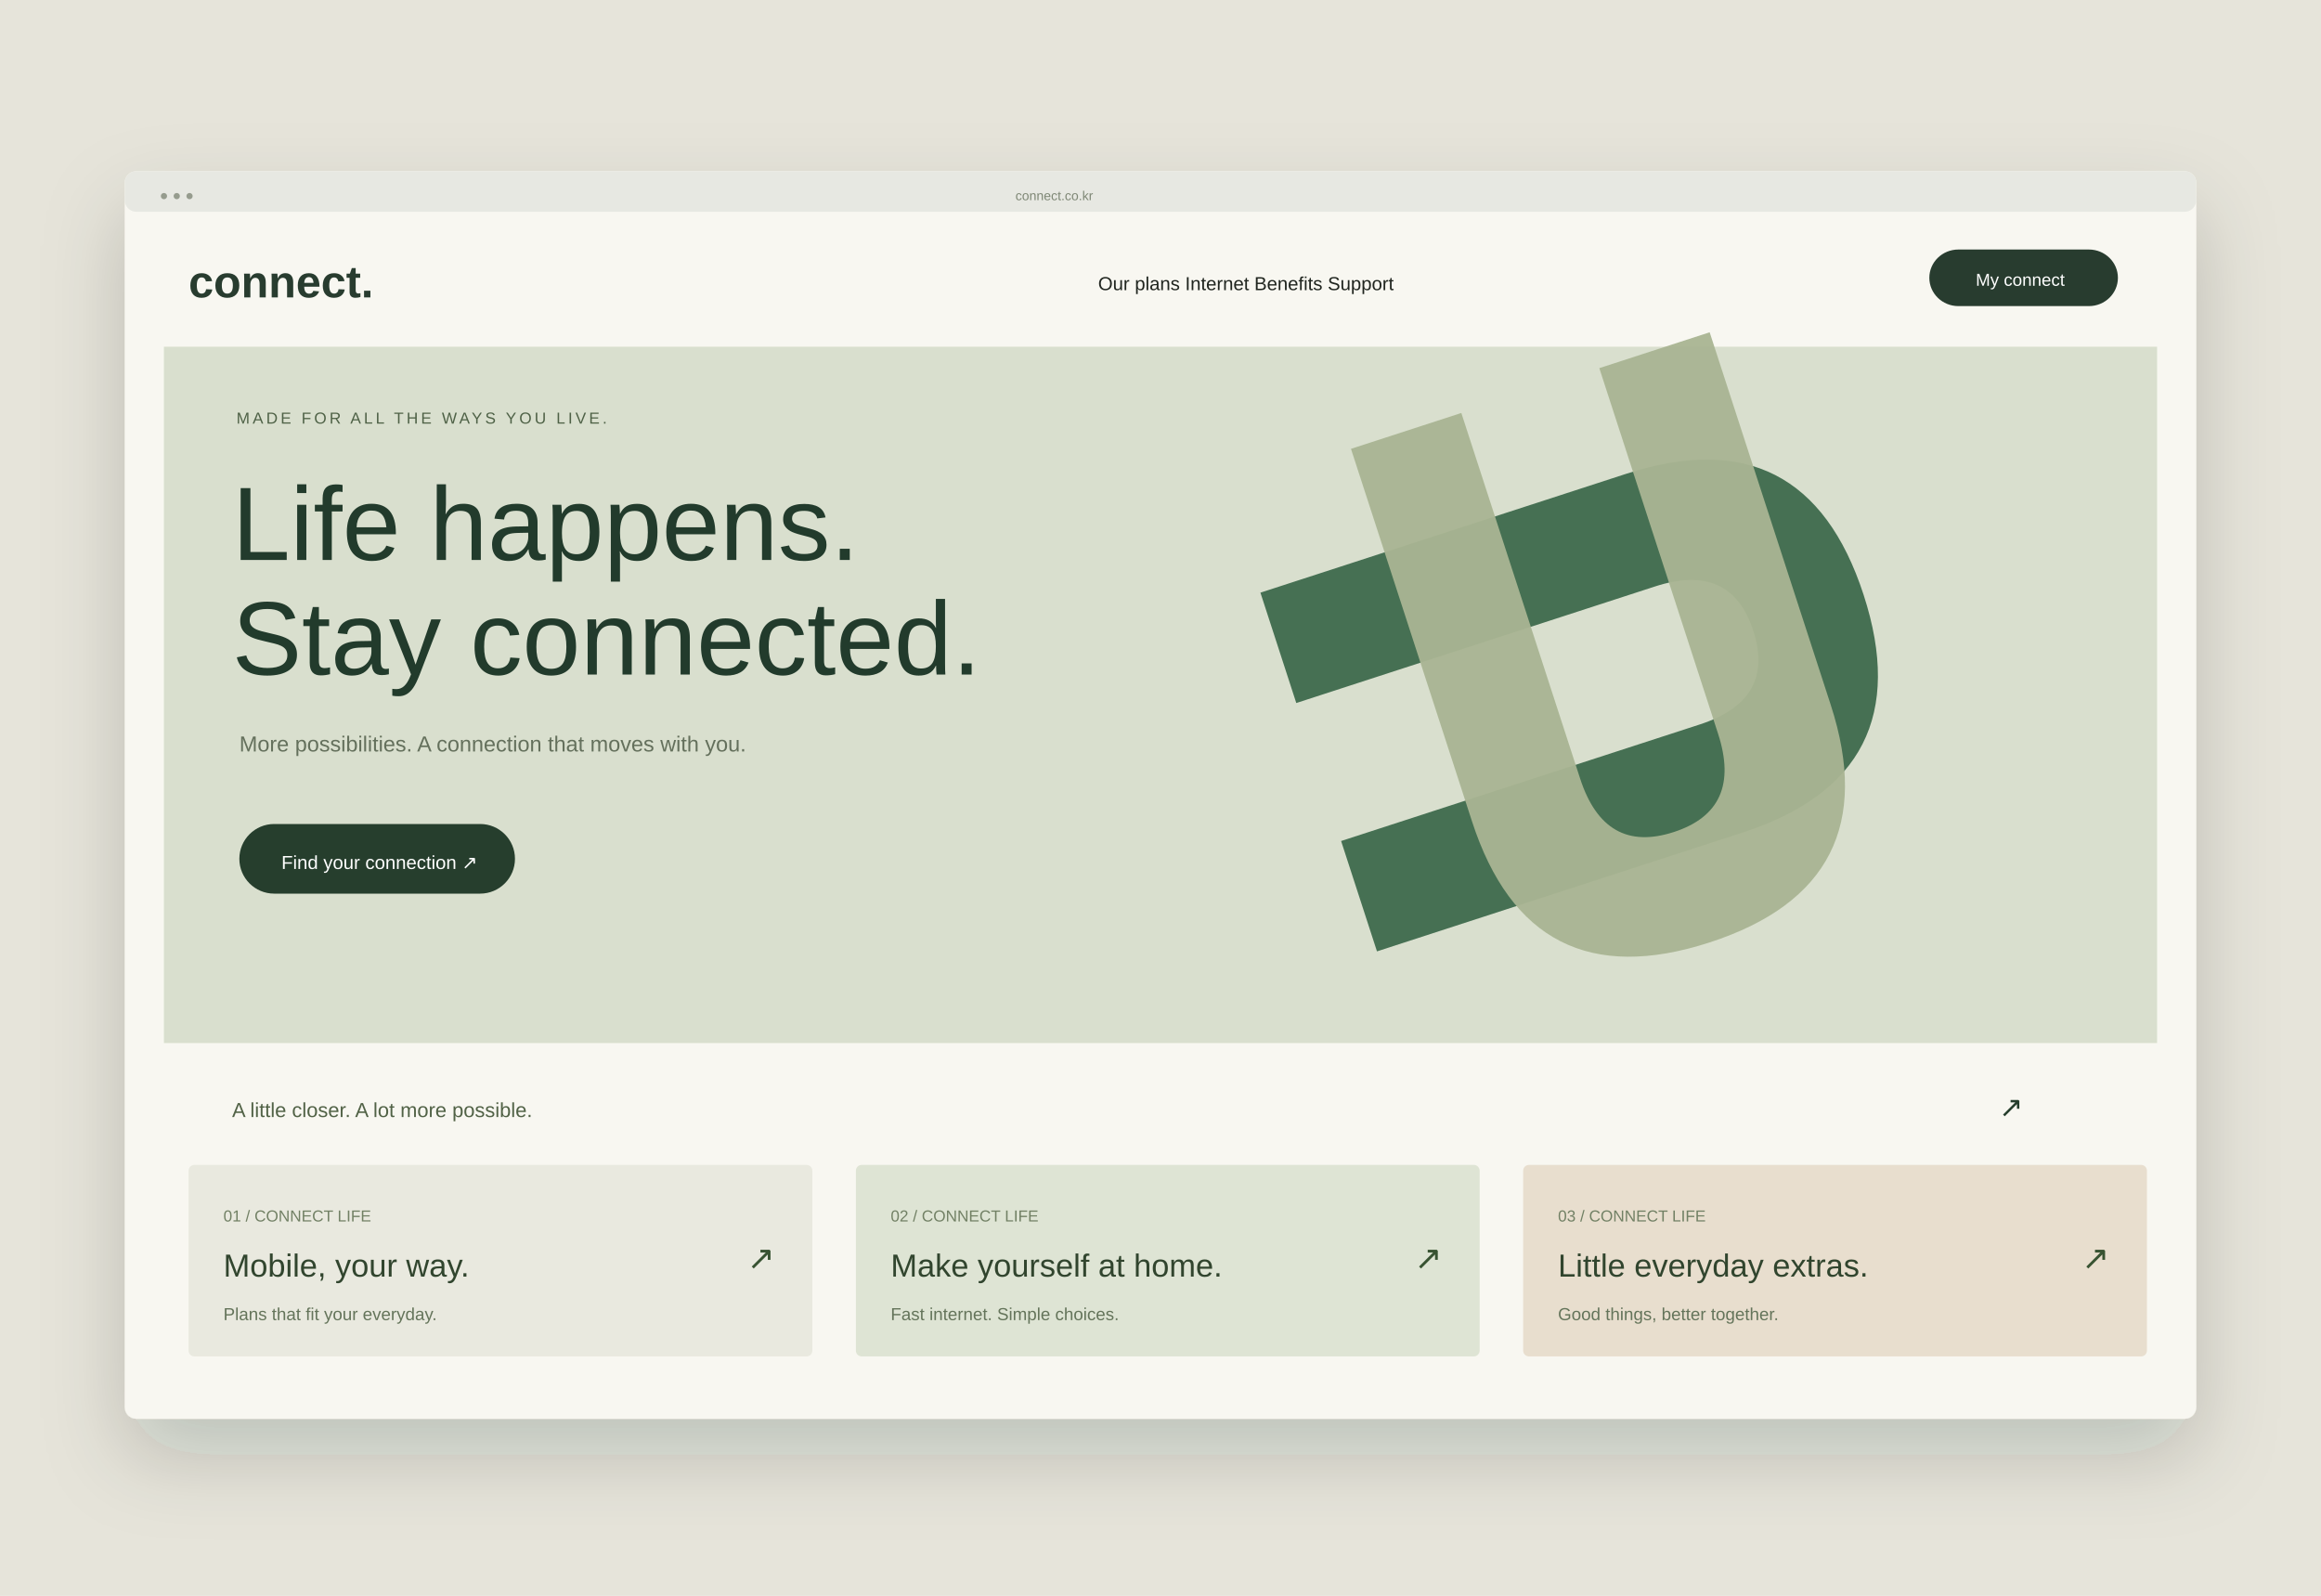
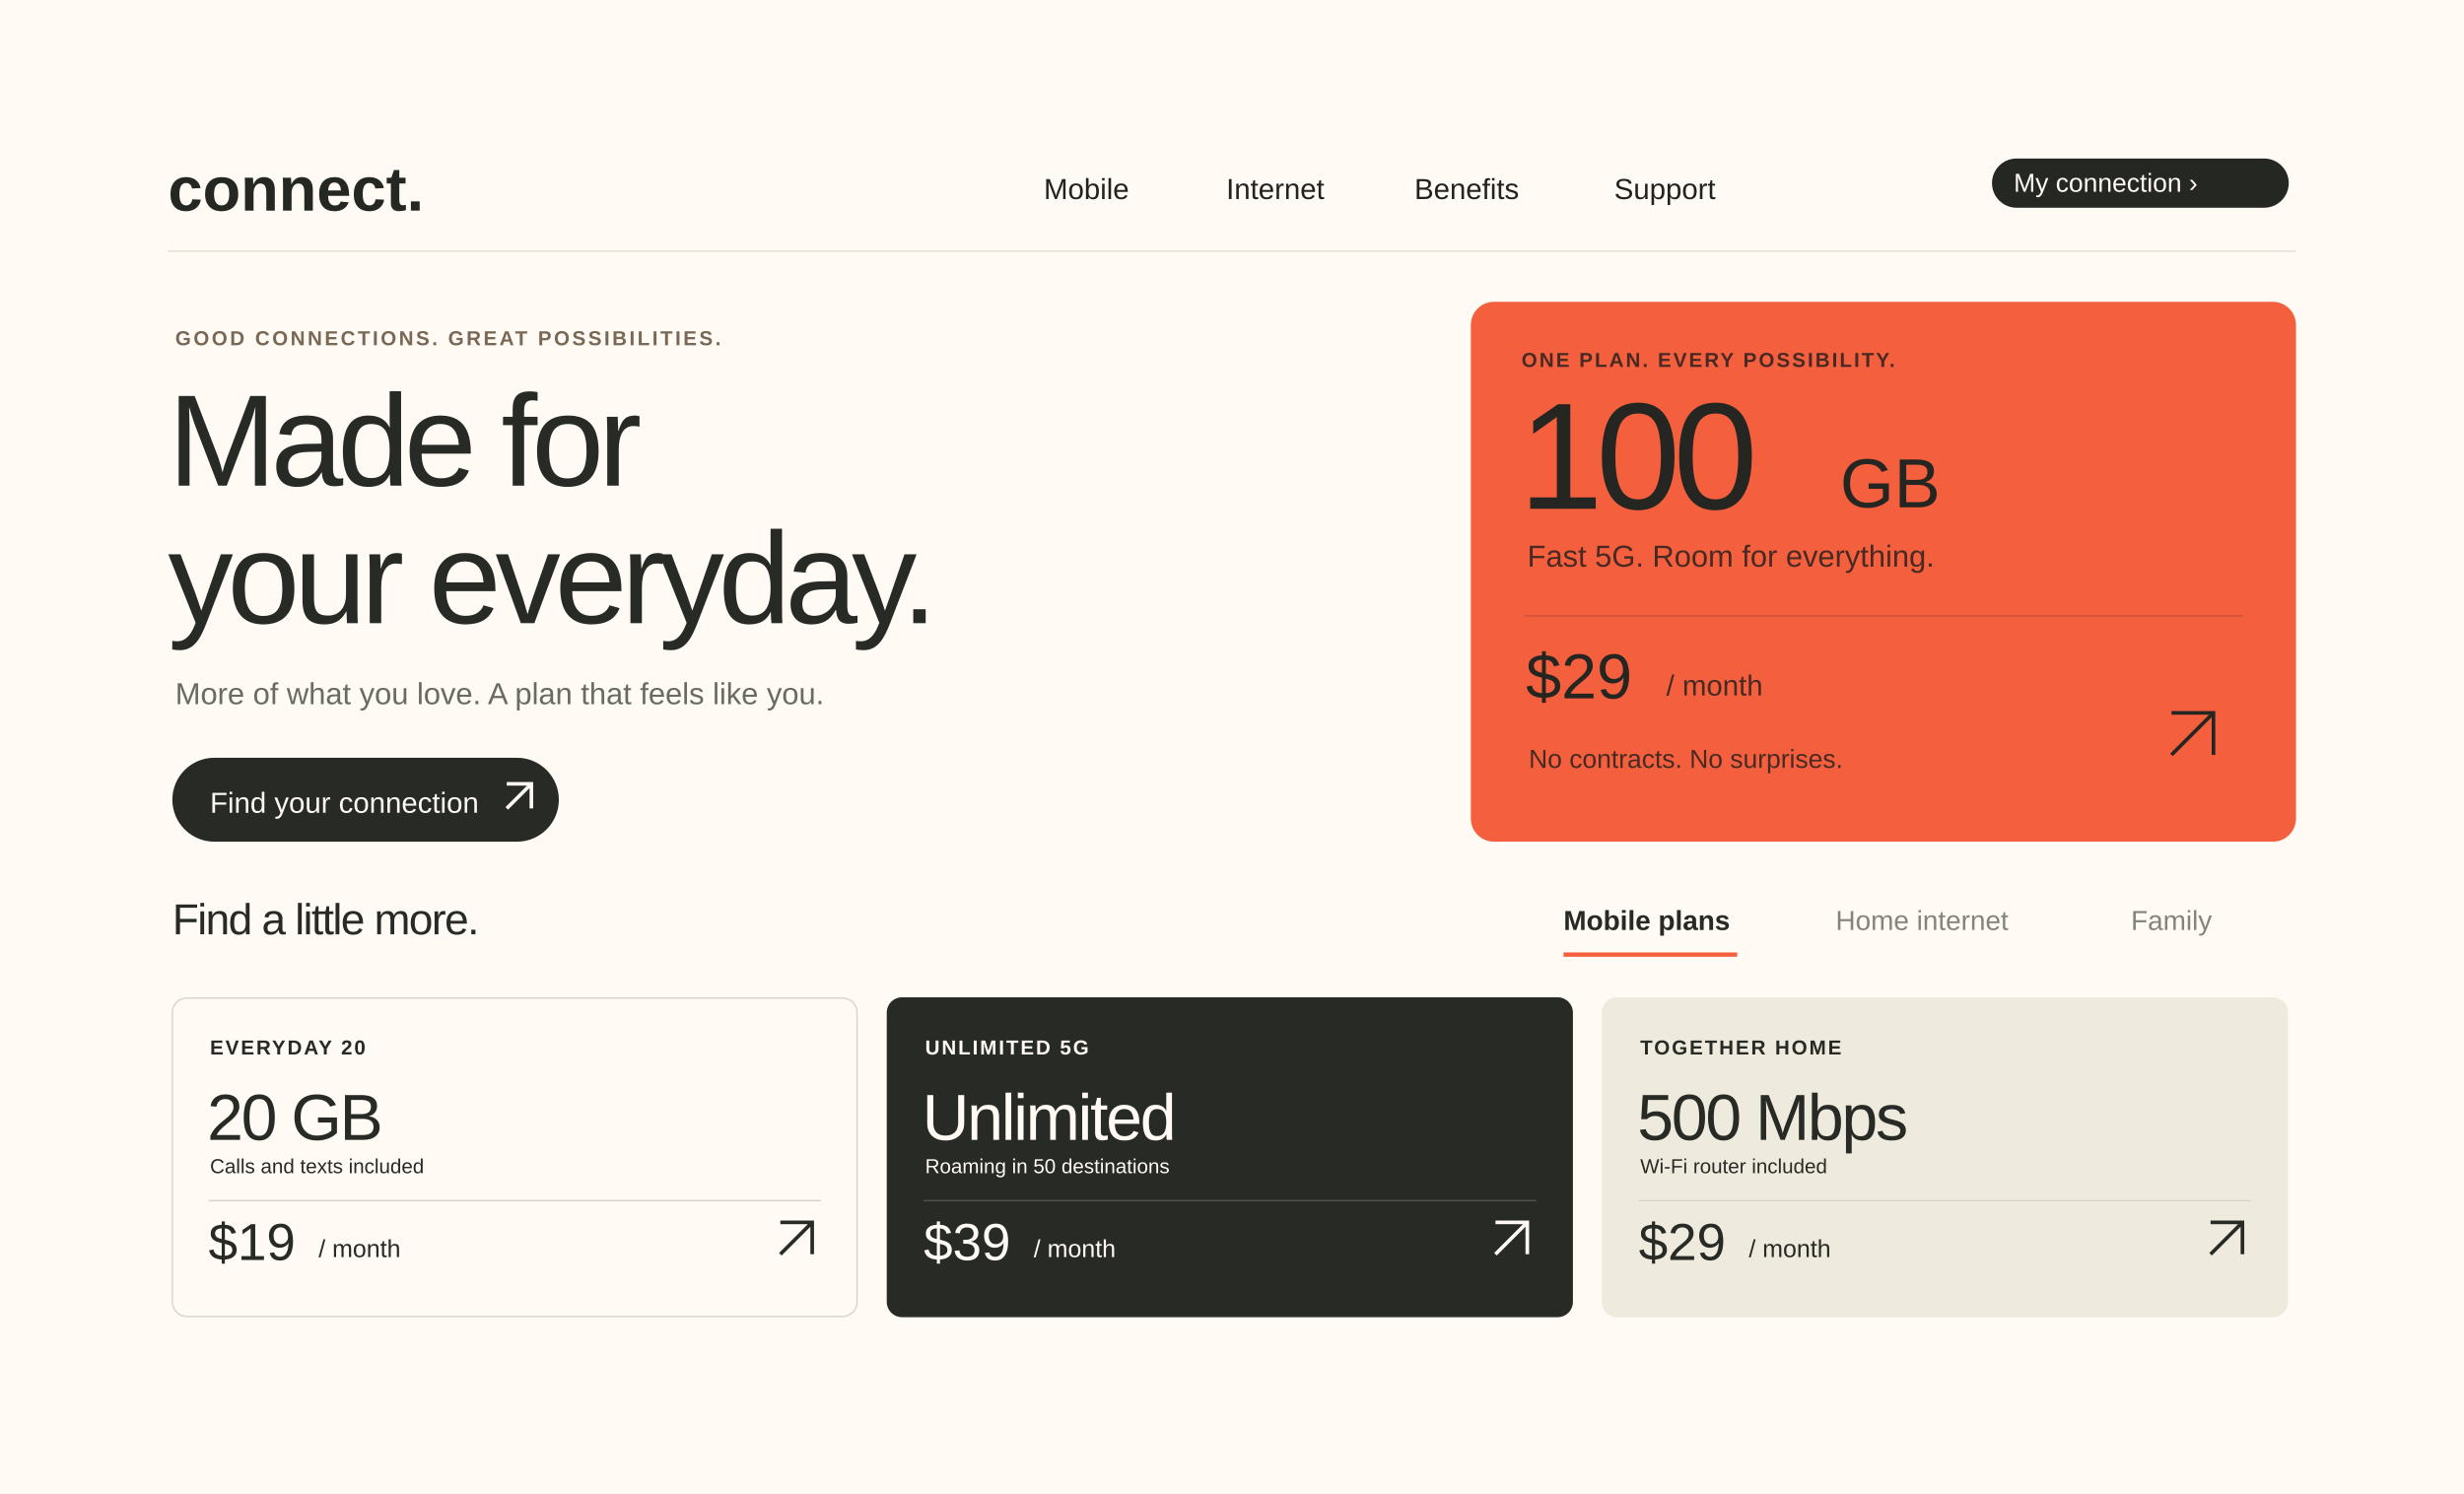
- <svg xmlns="http://www.w3.org/2000/svg" width="1600" height="1100" viewBox="0 0 1600 1100">
-   <defs>
-     <filter id="shadow" x="-40%" y="-40%" width="180%" height="180%">
-       <feDropShadow dx="0" dy="25" stdDeviation="28" flood-color="#17201c" flood-opacity=".18" />
-     </filter>
-     <clipPath id="screen">
-       <rect x="86" y="118" width="1428" height="860" rx="8" />
-     </clipPath>
-   </defs>
-   <rect x="0" y="0" width="1600" height="1100" fill="#e6e4da" rx="0" />
-   <g filter="url(#shadow)">
-     <rect x="86" y="118" width="1428" height="860" fill="#f8f7f1" rx="8" />
+ <svg xmlns="http://www.w3.org/2000/svg" width="1600" height="970" viewBox="0 0 1600 970" role="img" aria-label="Connect concept telecom interface">
+   <rect x="0" y="0" width="1600" height="970" rx="0" fill="#fffaf4" stroke="none" stroke-width="1" />
+   <g transform="translate(48 55) scale(.94)">
+     <rect x="0" y="0" width="1600" height="900" rx="0" fill="#fffaf4" stroke="none" stroke-width="1" />
+     <text x="65" y="87" font-family="Arial, sans-serif" font-size="43" fill="#252723" font-weight="700">connect.</text>
+     <text x="670" y="79" font-family="Arial, sans-serif" font-size="20" fill="#22221f" font-weight="400">Mobile</text>
+     <text x="796" y="79" font-family="Arial, sans-serif" font-size="20" fill="#22221f" font-weight="400">Internet</text>
+     <text x="926" y="79" font-family="Arial, sans-serif" font-size="20" fill="#22221f" font-weight="400">Benefits</text>
+     <text x="1064" y="79" font-family="Arial, sans-serif" font-size="20" fill="#22221f" font-weight="400">Support</text>
+     <rect x="1325" y="51" width="205" height="34" rx="17" fill="#252723" stroke="none" stroke-width="1" />
+     <text x="1340" y="74" font-family="Arial, sans-serif" font-size="18" fill="#fffaf4" font-weight="500">My connection  ›</text>
+     <path d="M65 115H1535" fill="none" stroke="#e3dfd3" stroke-width="1" />
+     <text x="70" y="180" font-family="Arial, sans-serif" font-size="14" fill="#786855" font-weight="600" letter-spacing="1.7">GOOD CONNECTIONS. GREAT POSSIBILITIES.</text>
+     <text x="65" y="277" font-family="Arial, sans-serif" font-size="90" fill="#282a25" font-weight="500" letter-spacing="-4">Made for</text>
+     <text x="65" y="372" font-family="Arial, sans-serif" font-size="90" fill="#282a25" font-weight="500" letter-spacing="-4">your everyday.</text>
+     <text x="70" y="428" font-family="Arial, sans-serif" font-size="21" fill="#686b60" font-weight="400">More of what you love. A plan that feels like you.</text>
+     <rect x="68" y="465" width="267" height="58" rx="29" fill="#282a25" stroke="none" stroke-width="1" />
+     <text x="94" y="503" font-family="Arial, sans-serif" font-size="20" fill="#fffaf4" font-weight="400">Find your connection</text>
+     <g transform="translate(299 483)" fill="none" stroke="#fffaf4" stroke-width="2.5">
+       <path d="M0 17 17 0M0 0h17v17" />
+     </g>
+     <rect x="965" y="150" width="570" height="373" rx="16" fill="#f45f3e" stroke="none" stroke-width="1" />
+     <text x="1000" y="195" font-family="Arial, sans-serif" font-size="14" fill="#492a23" font-weight="600" letter-spacing="1.4">ONE PLAN. EVERY POSSIBILITY.</text>
+     <text x="998" y="293" font-family="Arial, sans-serif" font-size="105" fill="#252621" font-weight="500" letter-spacing="-5">100</text>
+     <text x="1220" y="292" font-family="Arial, sans-serif" font-size="48" fill="#252621" font-weight="500">GB</text>
+     <text x="1004" y="333" font-family="Arial, sans-serif" font-size="21" fill="#492a23" font-weight="400">Fast 5G. Room for everything.</text>
+     <path d="M1002 367H1498" fill="none" stroke="#ce5135" stroke-width="1" />
+     <text x="1003" y="424" font-family="Arial, sans-serif" font-size="44" fill="#252621" font-weight="500">$29</text>
+     <text x="1100" y="422" font-family="Arial, sans-serif" font-size="20" fill="#492a23" font-weight="400">/ month</text>
+     <text x="1005" y="472" font-family="Arial, sans-serif" font-size="18" fill="#492a23" font-weight="400">No contracts. No surprises.</text>
+     <g transform="translate(1449 434)" fill="none" stroke="#252621" stroke-width="2.5">
+       <path d="M0 29 29 0M0 0h29v29" />
+     </g>
+     <text x="68" y="587" font-family="Arial, sans-serif" font-size="30" fill="#282a25" font-weight="500" letter-spacing="-1">Find a little more.</text>
+     <text x="1029" y="584" font-family="Arial, sans-serif" font-size="19" fill="#282a25" font-weight="600">Mobile plans</text>
+     <text x="1217" y="584" font-family="Arial, sans-serif" font-size="19" fill="#838579" font-weight="400">Home internet</text>
+     <text x="1421" y="584" font-family="Arial, sans-serif" font-size="19" fill="#838579" font-weight="400">Family</text>
+     <path d="M1029 601H1149" fill="none" stroke="#f45f3e" stroke-width="3" />
+     <rect x="68" y="631" width="473" height="220" rx="10" fill="#fffaf4" stroke="#d8d6cb" stroke-width="1" />
+     <text x="94" y="670" font-family="Arial, sans-serif" font-size="14" fill="#282a25" font-weight="600" letter-spacing="1.3">EVERYDAY 20</text>
+     <text x="92" y="729" font-family="Arial, sans-serif" font-size="45" fill="#282a25" font-weight="500" letter-spacing="-1.5">20 GB</text>
+     <text x="94" y="752" font-family="Arial, sans-serif" font-size="14" fill="#282a25" font-weight="400">Calls and texts included</text>
+     <path d="M93 771H516" fill="none" stroke="#d7d4c6" stroke-width="1" />
+     <text x="93" y="812" font-family="Arial, sans-serif" font-size="36" fill="#282a25" font-weight="500">$19</text>
+     <text x="169" y="810" font-family="Arial, sans-serif" font-size="17" fill="#282a25" font-weight="400">/ month</text>
+     <g transform="translate(488 786)" fill="none" stroke="#282a25" stroke-width="2.5">
+       <path d="M0 22 22 0M0 0h22v22" />
+     </g>
+     <rect x="562" y="631" width="473" height="220" rx="10" fill="#282a25" stroke="#282a25" stroke-width="1" />
+     <text x="588" y="670" font-family="Arial, sans-serif" font-size="14" fill="#fffaf4" font-weight="600" letter-spacing="1.3">UNLIMITED 5G</text>
+     <text x="586" y="729" font-family="Arial, sans-serif" font-size="45" fill="#fffaf4" font-weight="500" letter-spacing="-1.5">Unlimited</text>
+     <text x="588" y="752" font-family="Arial, sans-serif" font-size="14" fill="#fffaf4" font-weight="400">Roaming in 50 destinations</text>
+     <path d="M587 771H1010" fill="none" stroke="#51534a" stroke-width="1" />
+     <text x="587" y="812" font-family="Arial, sans-serif" font-size="36" fill="#fffaf4" font-weight="500">$39</text>
+     <text x="663" y="810" font-family="Arial, sans-serif" font-size="17" fill="#fffaf4" font-weight="400">/ month</text>
+     <g transform="translate(982 786)" fill="none" stroke="#fffaf4" stroke-width="2.5">
+       <path d="M0 22 22 0M0 0h22v22" />
+     </g>
+     <rect x="1056" y="631" width="473" height="220" rx="10" fill="#efeade" stroke="#efeade" stroke-width="1" />
+     <text x="1082" y="670" font-family="Arial, sans-serif" font-size="14" fill="#282a25" font-weight="600" letter-spacing="1.3">TOGETHER HOME</text>
+     <text x="1080" y="729" font-family="Arial, sans-serif" font-size="45" fill="#282a25" font-weight="500" letter-spacing="-1.5">500 Mbps</text>
+     <text x="1082" y="752" font-family="Arial, sans-serif" font-size="14" fill="#282a25" font-weight="400">Wi-Fi router included</text>
+     <path d="M1081 771H1504" fill="none" stroke="#d7d4c6" stroke-width="1" />
+     <text x="1081" y="812" font-family="Arial, sans-serif" font-size="36" fill="#282a25" font-weight="500">$29</text>
+     <text x="1157" y="810" font-family="Arial, sans-serif" font-size="17" fill="#282a25" font-weight="400">/ month</text>
+     <g transform="translate(1476 786)" fill="none" stroke="#282a25" stroke-width="2.5">
+       <path d="M0 22 22 0M0 0h22v22" />
+     </g>
  </g>
-   <rect x="86" y="118" width="1428" height="28" fill="#e7e8e2" rx="8" />
-   <text x="110" y="138" font-family="Arial,sans-serif" font-size="10" fill="#969c8e" font-weight="400">●  ●  ●</text>
-   <text x="700" y="138" font-family="Arial,sans-serif" font-size="9" fill="#7e8775" font-weight="400">connect.co.kr</text>
-   <text x="130" y="205" font-family="Arial,sans-serif" font-size="31" fill="#283c2f" font-weight="700">connect.</text>
-   <text x="757" y="200" font-family="Arial,sans-serif" font-size="13" fill="#20251f" font-weight="400">Our plans      Internet      Benefits      Support</text>
-   <rect x="1330" y="172" width="130" height="39" fill="#283c2f" rx="20" />
-   <text x="1362" y="197" font-family="Arial,sans-serif" font-size="12" fill="#fff" font-weight="400">My connect</text>
-   <rect x="113" y="239" width="1374" height="480" fill="#d9dfce" rx="0" />
-   <text x="163" y="292" font-family="Arial,sans-serif" font-size="11" fill="#4e6146" font-weight="400" letter-spacing="2">MADE FOR ALL THE WAYS YOU LIVE.</text>
-   <text x="160" y="386" font-family="Arial,sans-serif" font-size="72" fill="#223b2c" font-weight="500">Life happens.</text>
-   <text x="160" y="465" font-family="Arial,sans-serif" font-size="72" fill="#223b2c" font-weight="500">Stay connected.</text>
-   <text x="165" y="518" font-family="Arial,sans-serif" font-size="15" fill="#64705c" font-weight="400">More possibilities. A connection that moves with you.</text>
-   <rect x="165" y="568" width="190" height="48" fill="#263e2d" rx="24" />
-   <text x="194" y="599" font-family="Arial,sans-serif" font-size="13" fill="#fff" font-weight="400">Find your connection  ↗︎</text>
-   <g transform="translate(1085 475) rotate(-18)">
-     <path d="M-185 -130H80Q210 -130 210 0T80 130H-185V50H75Q130 50 130 0T75 -50H-185Z" fill="#467053" />
-     <path d="M-95 -205V65Q-95 195 35 195T165 65V-205H85V60Q85 115 35 115T-15 60V-205Z" fill="#a9b593" opacity=".95" />
-   </g>
-   <text x="160" y="770" font-family="Arial,sans-serif" font-size="14" fill="#516246" font-weight="400">A little closer. A lot more possible.</text>
-   <text x="1378" y="770" font-family="Arial,sans-serif" font-size="20" fill="#263e2d" font-weight="400">↗︎</text>
-   <rect x="130" y="803" width="430" height="132" fill="#e9e9df" rx="4" />
-   <text x="154" y="842" font-family="Arial,sans-serif" font-size="11" fill="#718064" font-weight="400">01 / CONNECT LIFE</text>
-   <text x="154" y="880" font-family="Arial,sans-serif" font-size="22" fill="#31452e" font-weight="500">Mobile, your way.</text>
-   <text x="154" y="910" font-family="Arial,sans-serif" font-size="12" fill="#64745a" font-weight="400">Plans that fit your everyday.</text>
-   <text x="515" y="875" font-family="Arial,sans-serif" font-size="23" fill="#385332" font-weight="400">↗︎</text>
-   <rect x="590" y="803" width="430" height="132" fill="#dee4d4" rx="4" />
-   <text x="614" y="842" font-family="Arial,sans-serif" font-size="11" fill="#718064" font-weight="400">02 / CONNECT LIFE</text>
-   <text x="614" y="880" font-family="Arial,sans-serif" font-size="22" fill="#31452e" font-weight="500">Make yourself at home.</text>
-   <text x="614" y="910" font-family="Arial,sans-serif" font-size="12" fill="#64745a" font-weight="400">Fast internet. Simple choices.</text>
-   <text x="975" y="875" font-family="Arial,sans-serif" font-size="23" fill="#385332" font-weight="400">↗︎</text>
-   <rect x="1050" y="803" width="430" height="132" fill="#e8dece" rx="4" />
-   <text x="1074" y="842" font-family="Arial,sans-serif" font-size="11" fill="#718064" font-weight="400">03 / CONNECT LIFE</text>
-   <text x="1074" y="880" font-family="Arial,sans-serif" font-size="22" fill="#31452e" font-weight="500">Little everyday extras.</text>
-   <text x="1074" y="910" font-family="Arial,sans-serif" font-size="12" fill="#64745a" font-weight="400">Good things, better together.</text>
-   <text x="1435" y="875" font-family="Arial,sans-serif" font-size="23" fill="#385332" font-weight="400">↗︎</text>
</svg>
